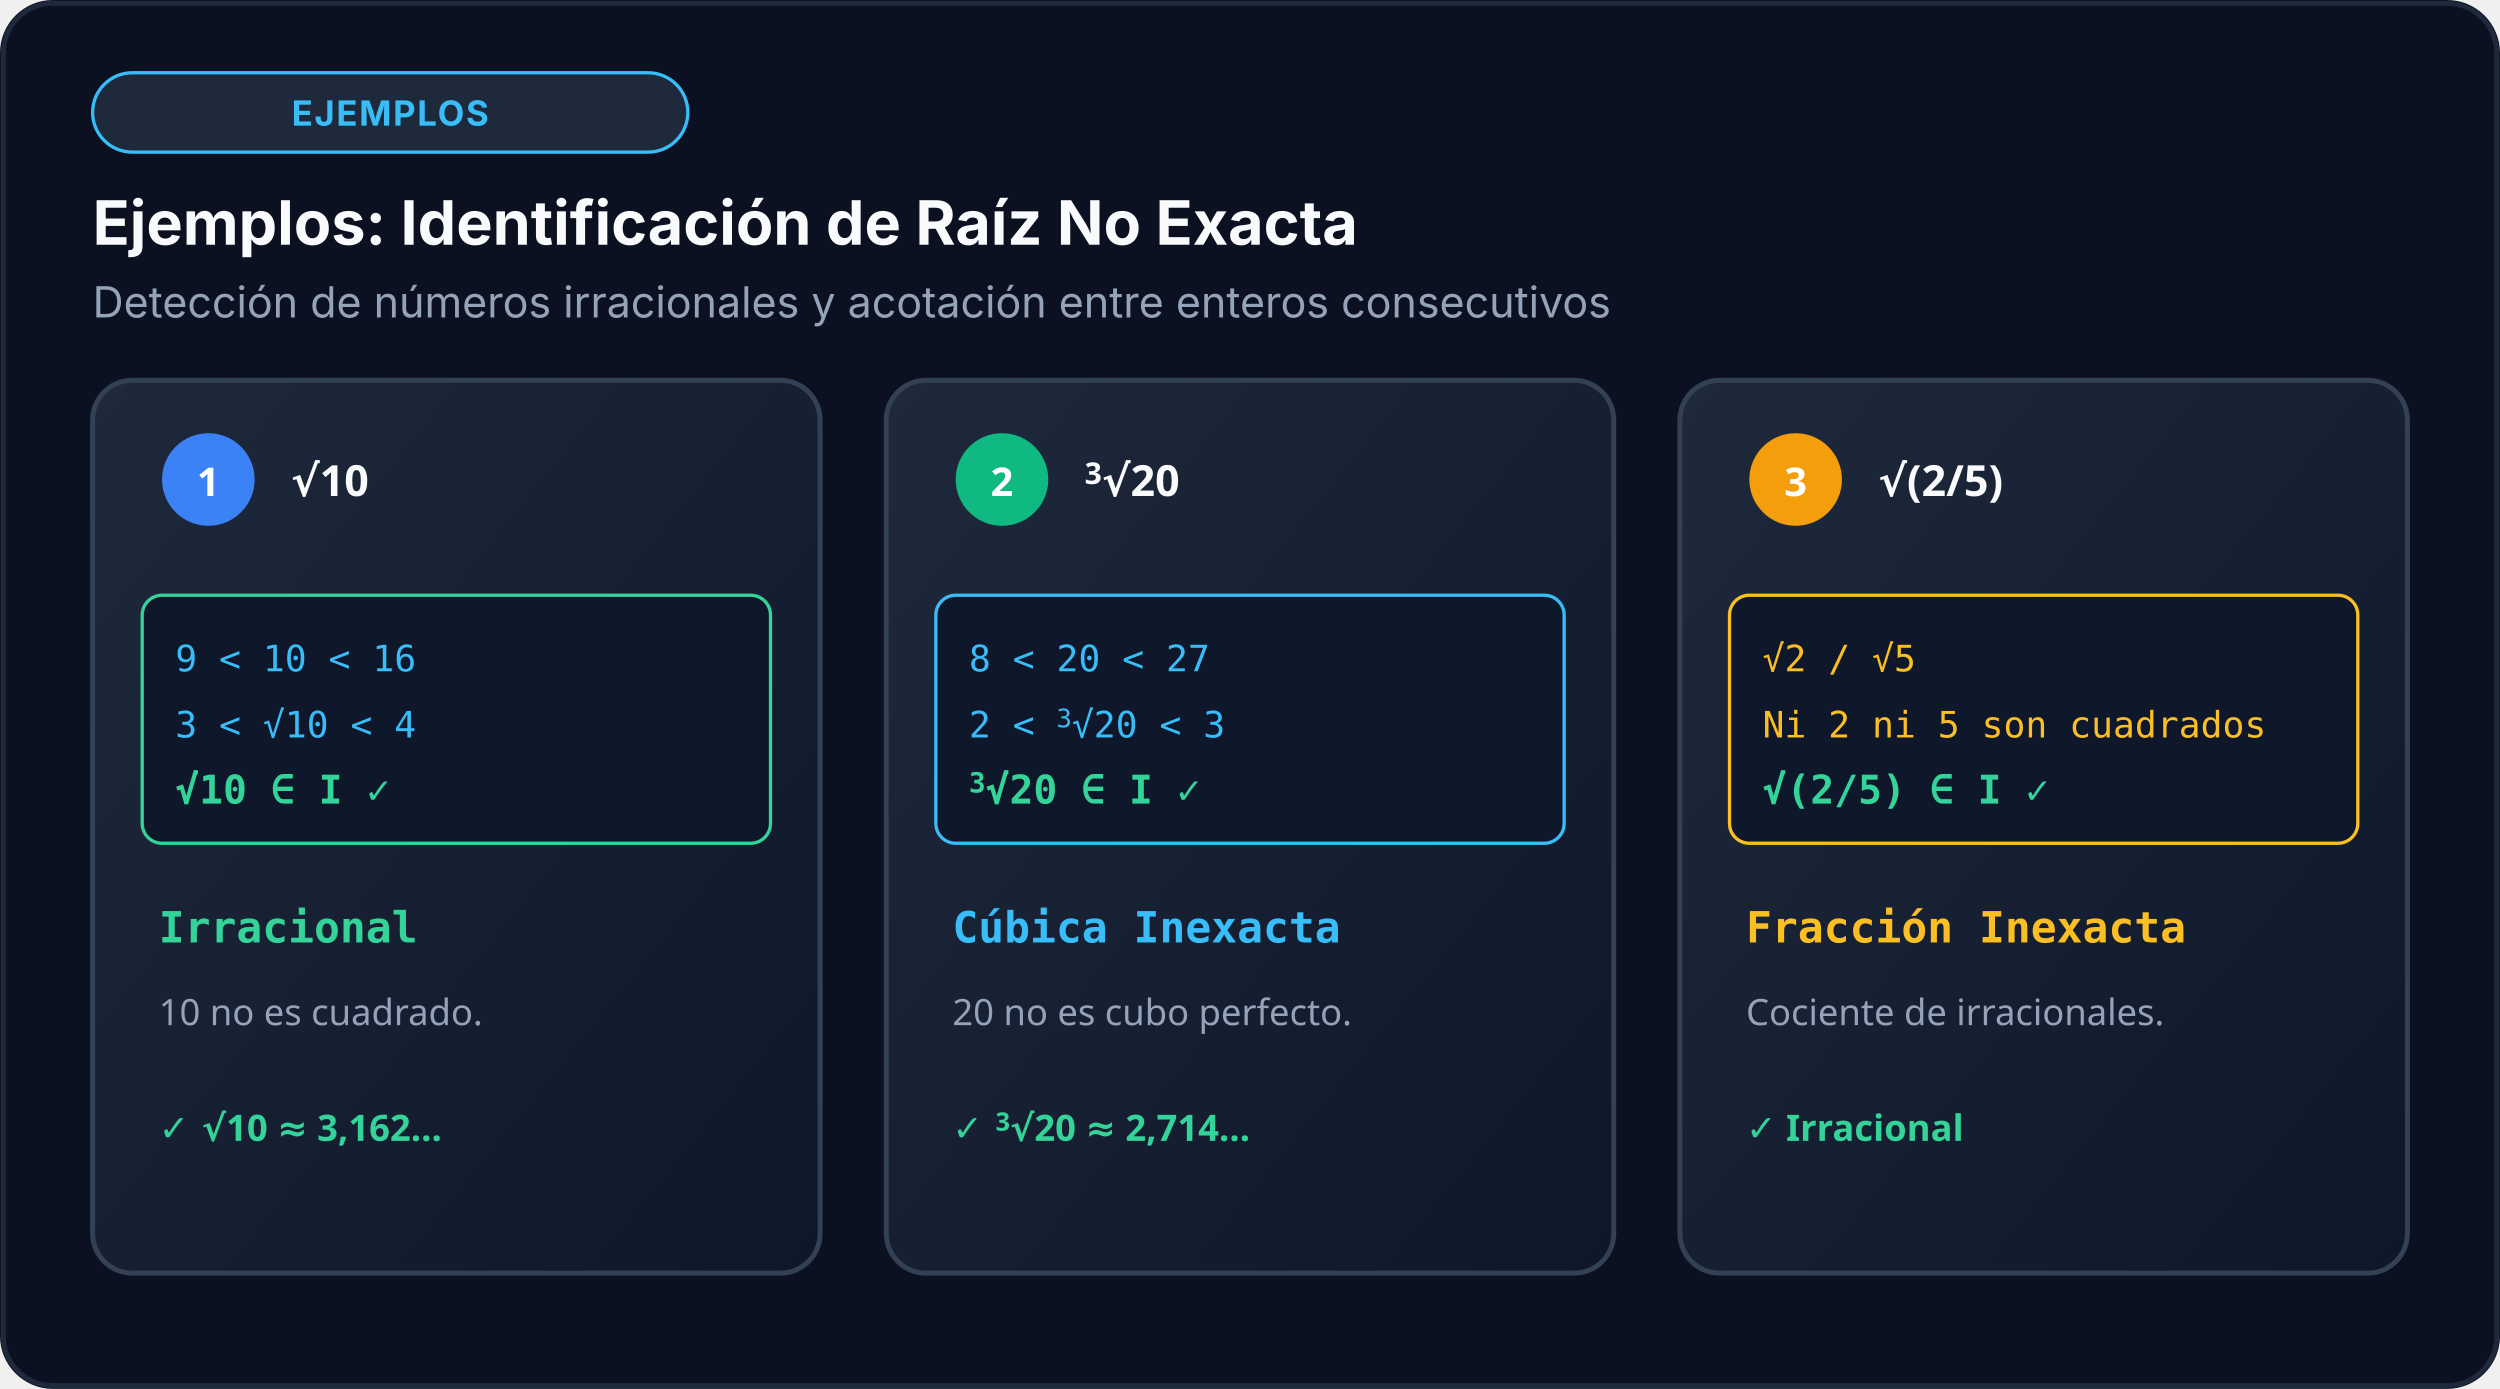
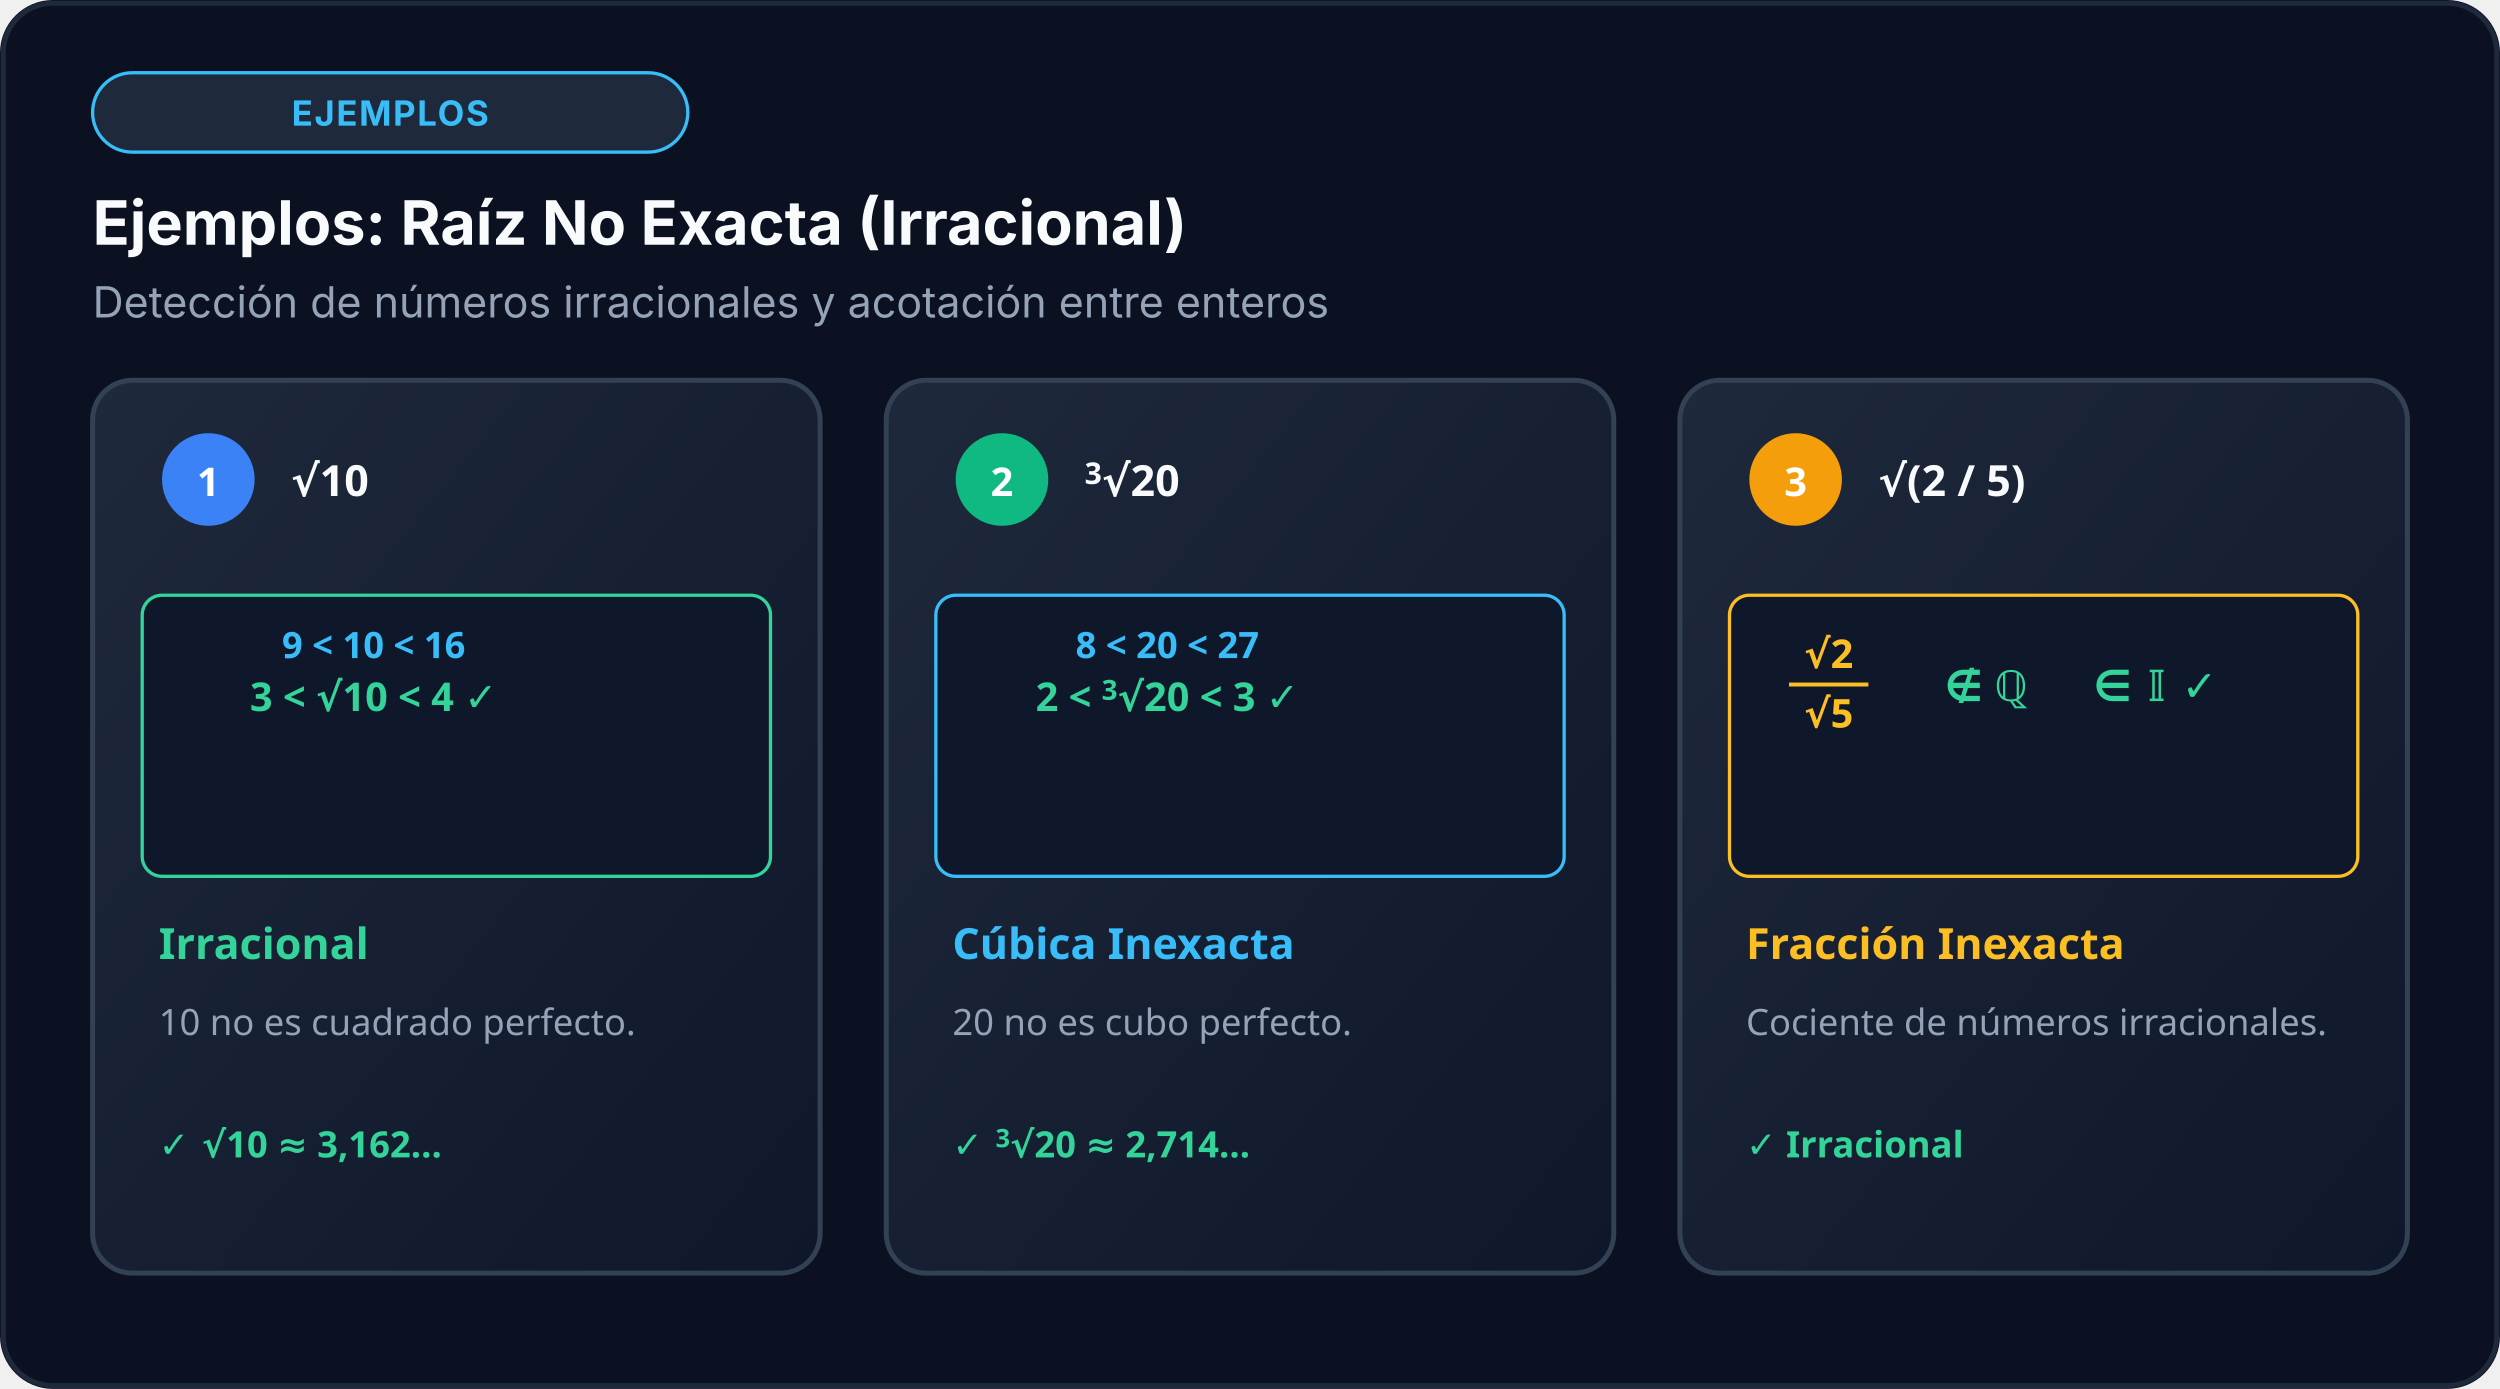
<svg xmlns="http://www.w3.org/2000/svg" viewBox="0 0 756 420" width="100%" height="100%">
  <defs>
    <linearGradient id="cardGrad" x1="0%" y1="0%" x2="100%" y2="100%">
      <stop offset="0%" stop-color="#1e293b" />
      <stop offset="100%" stop-color="#0f172a" />
    </linearGradient>
    <filter id="shadow" x="-4%" y="-4%" width="108%" height="112%">
      <feDropShadow dx="0" dy="3" stdDeviation="4" flood-color="#000000" flood-opacity="0.3" />
    </filter>
  </defs>
  <rect width="756" height="420" rx="16" fill="#0b1120" />
  <rect x="1" y="1" width="754" height="418" rx="15" fill="none" stroke="#1e293b" stroke-width="1.5" />
  <g transform="translate(28, 22)">
    <rect x="0" y="0" width="180" height="24" rx="12" fill="#1e293b" stroke="#38bdf8" stroke-width="1" />
    <text x="90" y="16" fill="#38bdf8" font-family="system-ui, -apple-system, sans-serif" font-size="10.5" font-weight="700" text-anchor="middle" letter-spacing="0.5">EJEMPLOS</text>
-     <text x="0" y="52" fill="#f8fafc" font-family="system-ui, -apple-system, sans-serif" font-size="18.5" font-weight="700">Ejemplos: Identificación de Raíz No Exacta</text>
-     <text x="0" y="74" fill="#94a3b8" font-family="system-ui, -apple-system, sans-serif" font-size="13">Detección de números irracionales y acotación entre enteros consecutivos</text>
+     <text x="0" y="52" fill="#f8fafc" font-family="system-ui, -apple-system, sans-serif" font-size="18.5" font-weight="700">Ejemplos: Raíz No Exacta (Irracional)</text>
+     <text x="0" y="74" fill="#94a3b8" font-family="system-ui, -apple-system, sans-serif" font-size="13">Detección de números irracionales y acotación entre enteros</text>
  </g>
  <g transform="translate(28, 115)">
    <g transform="translate(0, 0)">
      <rect width="220" height="270" rx="12" fill="url(#cardGrad)" stroke="#334155" stroke-width="1.5" />
      <circle cx="35" cy="30" r="14" fill="#3b82f6" />
      <text x="35" y="35" fill="#ffffff" font-family="system-ui, sans-serif" font-size="12" font-weight="700" text-anchor="middle">1</text>
      <text x="60" y="35" fill="#f8fafc" font-family="system-ui, sans-serif" font-size="13" font-weight="700">√10</text>
-       <rect x="15" y="65" width="190" height="75" rx="6" fill="#0f172a" stroke="#34d399" />
-       <text x="25" y="88" fill="#38bdf8" font-family="monospace" font-size="11">9 &lt; 10 &lt; 16</text>
-       <text x="25" y="108" fill="#38bdf8" font-family="monospace" font-size="11">3 &lt; √10 &lt; 4</text>
-       <text x="25" y="128" fill="#34d399" font-family="monospace" font-size="12" font-weight="700">√10 ∈ I ✓</text>
-       <text x="20" y="170" fill="#34d399" font-family="monospace" font-size="13" font-weight="700">Irracional</text>
-       <text x="20" y="195" fill="#94a3b8" font-family="system-ui, sans-serif" font-size="11">10 no es cuadrado.</text>
-       <text x="20" y="230" fill="#34d399" font-family="system-ui, sans-serif" font-size="11" font-weight="600">✓ √10 ≈ 3,162...</text>
+       <rect x="15" y="65" width="190" height="85" rx="6" fill="#0f172a" stroke="#34d399" />
+       <g transform="translate(25, 92)">
+         <text x="60" y="-8" fill="#38bdf8" font-family="system-ui, sans-serif" font-size="11" font-weight="700" text-anchor="middle">9 &lt; 10 &lt; 16</text>
+         <text x="60" y="8" fill="#34d399" font-family="system-ui, sans-serif" font-size="12" font-weight="700" text-anchor="middle">3 &lt; √10 &lt; 4 ✓</text>
+       </g>
+       <text x="20" y="175" fill="#34d399" font-family="system-ui, sans-serif" font-size="13" font-weight="700">Irracional</text>
+       <text x="20" y="198" fill="#94a3b8" font-family="system-ui, sans-serif" font-size="11">10 no es cuadrado perfecto.</text>
+       <text x="20" y="235" fill="#34d399" font-family="system-ui, sans-serif" font-size="11" font-weight="600">✓ √10 ≈ 3,162...</text>
    </g>
    <g transform="translate(240, 0)">
      <rect width="220" height="270" rx="12" fill="url(#cardGrad)" stroke="#334155" stroke-width="1.5" />
      <circle cx="35" cy="30" r="14" fill="#10b981" />
      <text x="35" y="35" fill="#ffffff" font-family="system-ui, sans-serif" font-size="12" font-weight="700" text-anchor="middle">2</text>
      <text x="60" y="35" fill="#f8fafc" font-family="system-ui, sans-serif" font-size="13" font-weight="700">
        <tspan baseline-shift="super" font-size="70%">3</tspan>√20</text>
-       <rect x="15" y="65" width="190" height="75" rx="6" fill="#0f172a" stroke="#38bdf8" />
-       <text x="25" y="88" fill="#38bdf8" font-family="monospace" font-size="11">8 &lt; 20 &lt; 27</text>
-       <text x="25" y="108" fill="#38bdf8" font-family="monospace" font-size="11">2 &lt; <tspan baseline-shift="super" font-size="70%">3</tspan>√20 &lt; 3</text>
-       <text x="25" y="128" fill="#34d399" font-family="monospace" font-size="12" font-weight="700">
-         <tspan baseline-shift="super" font-size="70%">3</tspan>√20 ∈ I ✓</text>
-       <text x="20" y="170" fill="#38bdf8" font-family="monospace" font-size="13" font-weight="700">Cúbica Inexacta</text>
-       <text x="20" y="195" fill="#94a3b8" font-family="system-ui, sans-serif" font-size="11">20 no es cubo perfecto.</text>
-       <text x="20" y="230" fill="#34d399" font-family="system-ui, sans-serif" font-size="11" font-weight="600">✓ <tspan baseline-shift="super" font-size="70%">3</tspan>√20 ≈ 2,714...</text>
+       <rect x="15" y="65" width="190" height="85" rx="6" fill="#0f172a" stroke="#38bdf8" />
+       <g transform="translate(25, 92)">
+         <text x="60" y="-8" fill="#38bdf8" font-family="system-ui, sans-serif" font-size="11" font-weight="700" text-anchor="middle">8 &lt; 20 &lt; 27</text>
+         <text x="60" y="8" fill="#34d399" font-family="system-ui, sans-serif" font-size="12" font-weight="700" text-anchor="middle">2 &lt; <tspan baseline-shift="super" font-size="70%">3</tspan>√20 &lt; 3 ✓</text>
+       </g>
+       <text x="20" y="175" fill="#38bdf8" font-family="system-ui, sans-serif" font-size="13" font-weight="700">Cúbica Inexacta</text>
+       <text x="20" y="198" fill="#94a3b8" font-family="system-ui, sans-serif" font-size="11">20 no es cubo perfecto.</text>
+       <text x="20" y="235" fill="#34d399" font-family="system-ui, sans-serif" font-size="11" font-weight="600">✓ <tspan baseline-shift="super" font-size="70%">3</tspan>√20 ≈ 2,714...</text>
    </g>
    <g transform="translate(480, 0)">
      <rect width="220" height="270" rx="12" fill="url(#cardGrad)" stroke="#334155" stroke-width="1.5" />
      <circle cx="35" cy="30" r="14" fill="#f59e0b" />
      <text x="35" y="35" fill="#ffffff" font-family="system-ui, sans-serif" font-size="12" font-weight="700" text-anchor="middle">3</text>
-       <text x="60" y="35" fill="#f8fafc" font-family="system-ui, sans-serif" font-size="13" font-weight="700">√(2/5)</text>
-       <rect x="15" y="65" width="190" height="75" rx="6" fill="#0f172a" stroke="#fbbf24" />
-       <text x="25" y="88" fill="#fbbf24" font-family="monospace" font-size="11">√2 / √5</text>
-       <text x="25" y="108" fill="#fbbf24" font-family="monospace" font-size="11">Ni 2 ni 5 son cuadrados</text>
-       <text x="25" y="128" fill="#34d399" font-family="monospace" font-size="12" font-weight="700">√(2/5) ∈ I ✓</text>
-       <text x="20" y="170" fill="#fbbf24" font-family="monospace" font-size="13" font-weight="700">Fracción Inexacta</text>
-       <text x="20" y="195" fill="#94a3b8" font-family="system-ui, sans-serif" font-size="11">Cociente de irracionales.</text>
-       <text x="20" y="230" fill="#34d399" font-family="system-ui, sans-serif" font-size="11" font-weight="600">✓ Irracional</text>
+       <text x="60" y="35" fill="#f8fafc" font-family="system-ui, sans-serif" font-size="13" font-weight="700">√(2 / 5)</text>
+       <rect x="15" y="65" width="190" height="85" rx="6" fill="#0f172a" stroke="#fbbf24" />
+       <g transform="translate(25, 92)">
+         <text x="20" y="-5" fill="#fbbf24" font-family="system-ui, sans-serif" font-size="12" font-weight="700" text-anchor="middle">√2</text>
+         <line x1="8" y1="0" x2="32" y2="0" stroke="#fbbf24" stroke-width="1.2" />
+         <text x="20" y="13" fill="#fbbf24" font-family="system-ui, sans-serif" font-size="12" font-weight="700" text-anchor="middle">√5</text>
+         <text x="55" y="5" fill="#34d399" font-family="system-ui, sans-serif" font-size="13" font-weight="700">∉ ℚ</text>
+         <text x="100" y="5" fill="#34d399" font-family="system-ui, sans-serif" font-size="13" font-weight="700">∈ 𝕀 ✓</text>
+       </g>
+       <text x="20" y="175" fill="#fbbf24" font-family="system-ui, sans-serif" font-size="13" font-weight="700">Fracción Inexacta</text>
+       <text x="20" y="198" fill="#94a3b8" font-family="system-ui, sans-serif" font-size="11">Cociente de números irracionales.</text>
+       <text x="20" y="235" fill="#34d399" font-family="system-ui, sans-serif" font-size="11" font-weight="600">✓ Irracional</text>
    </g>
  </g>
</svg>
